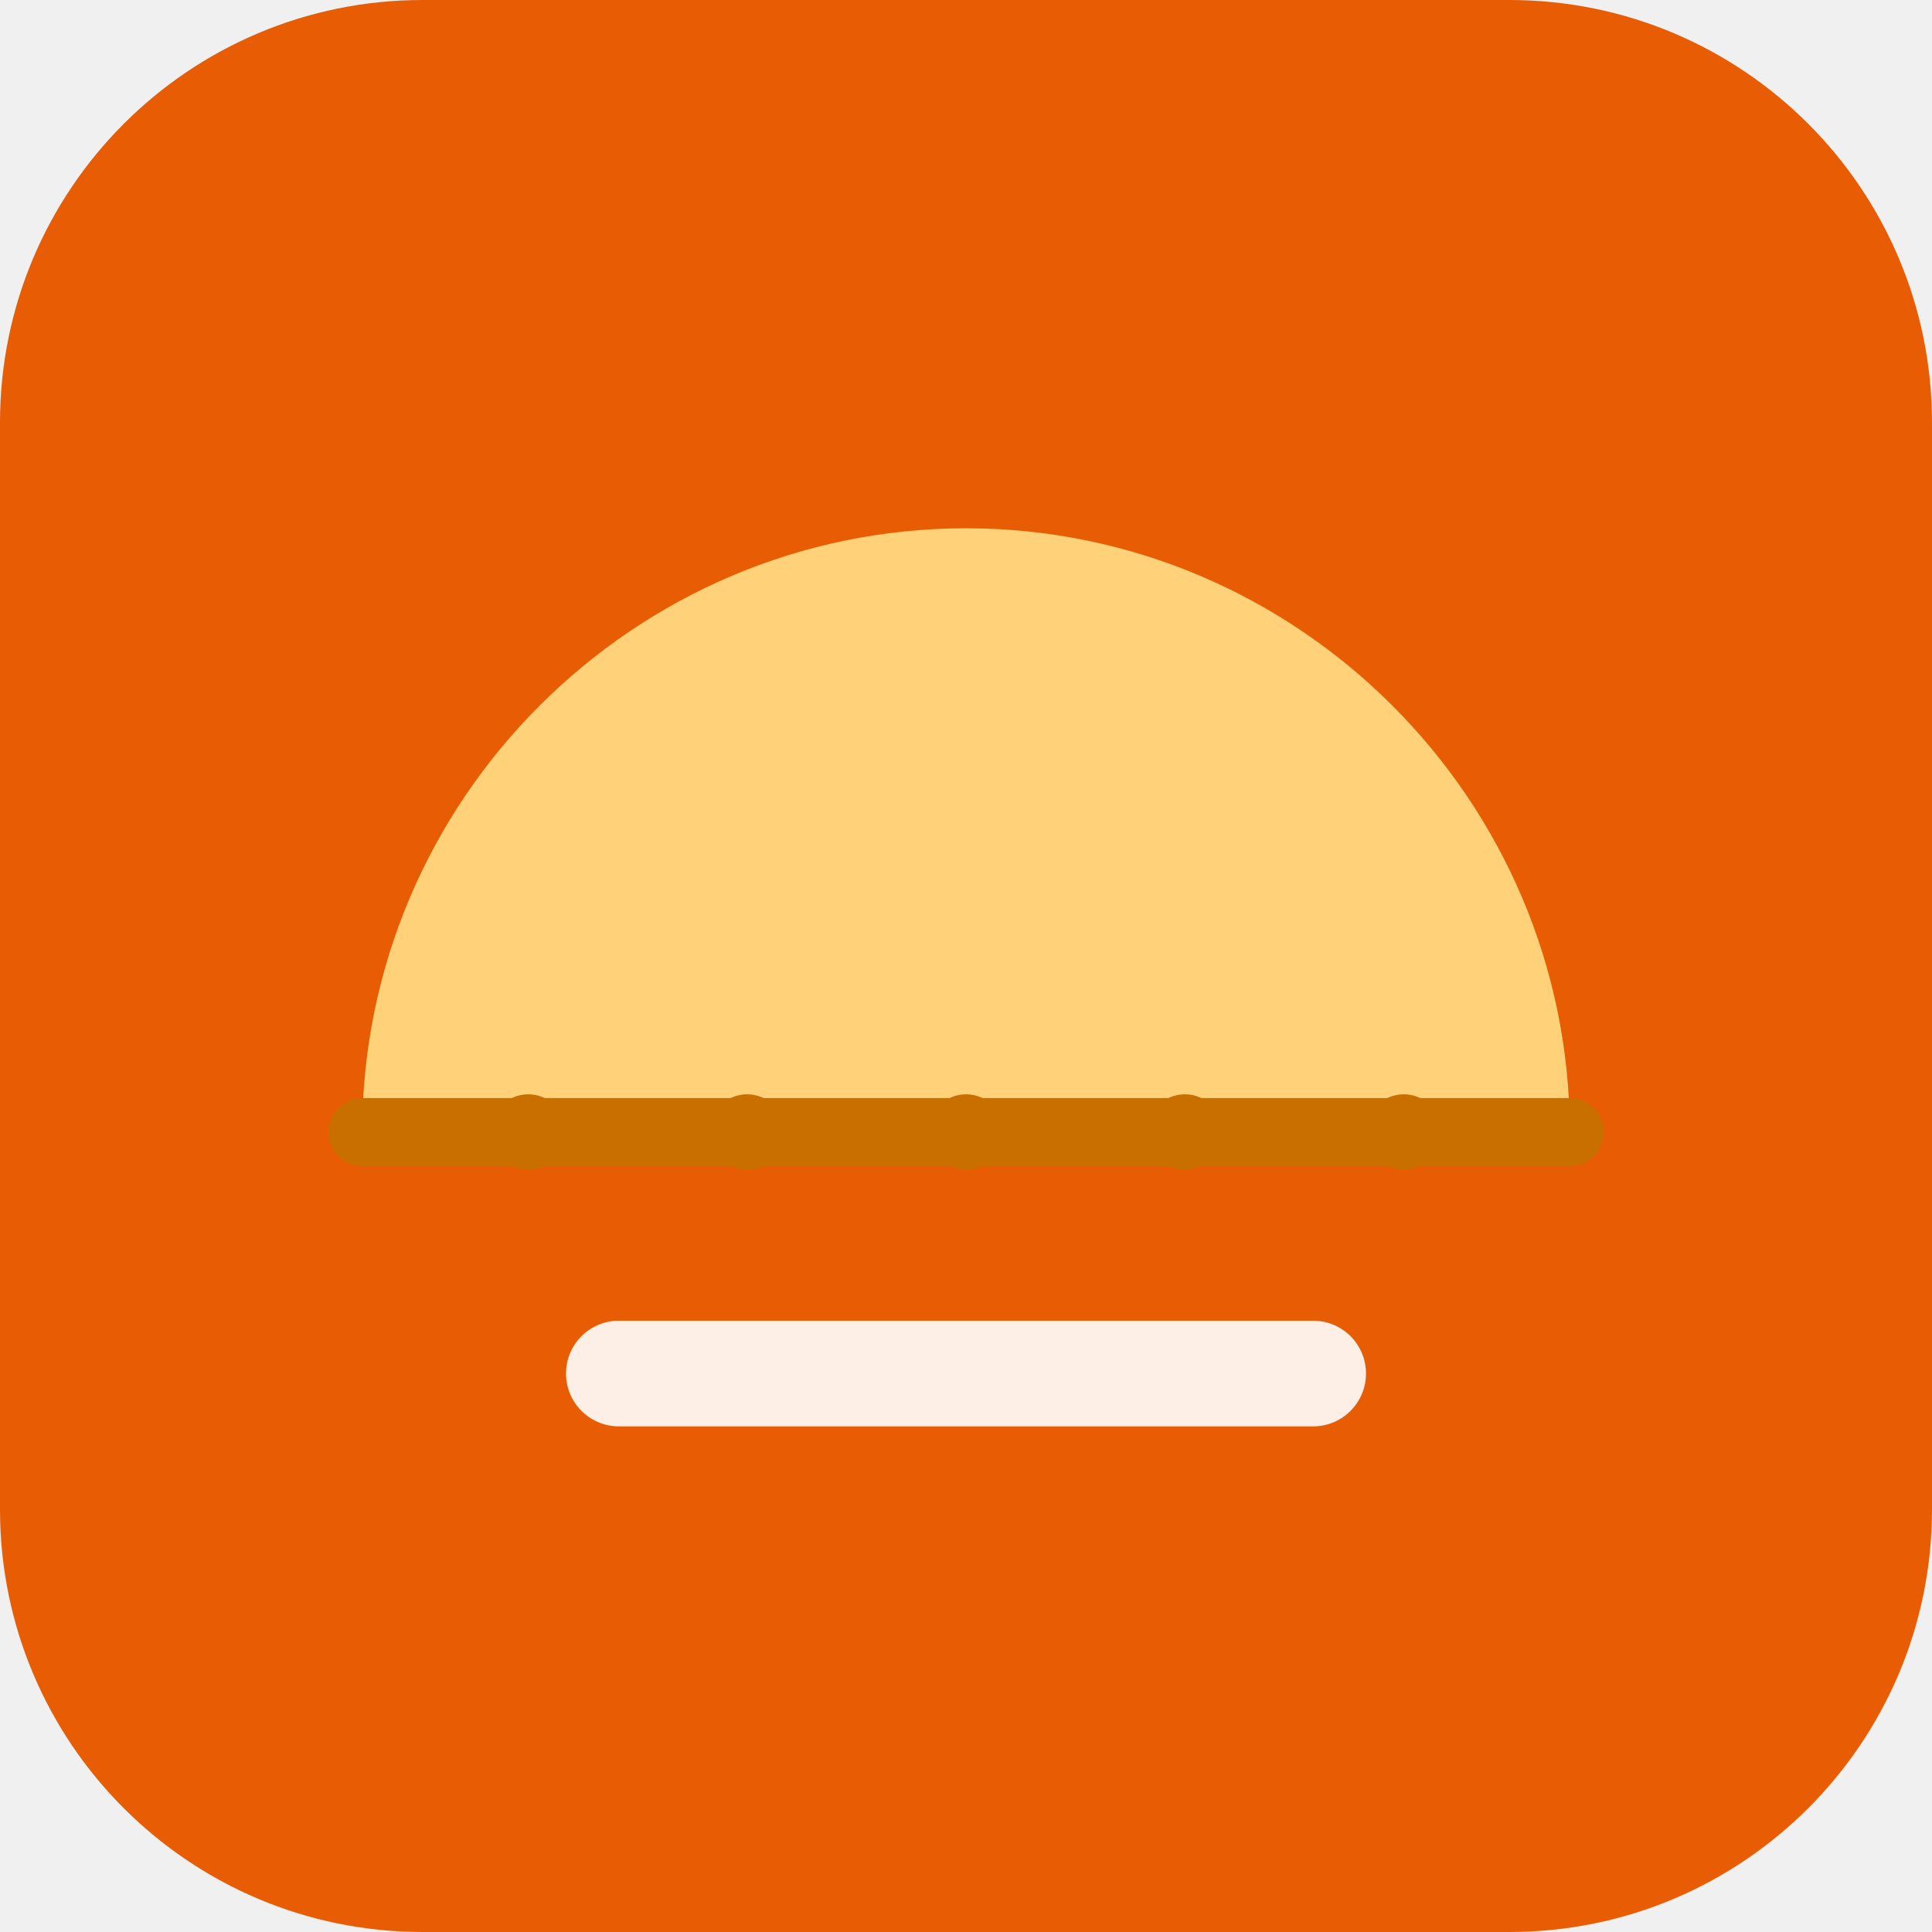
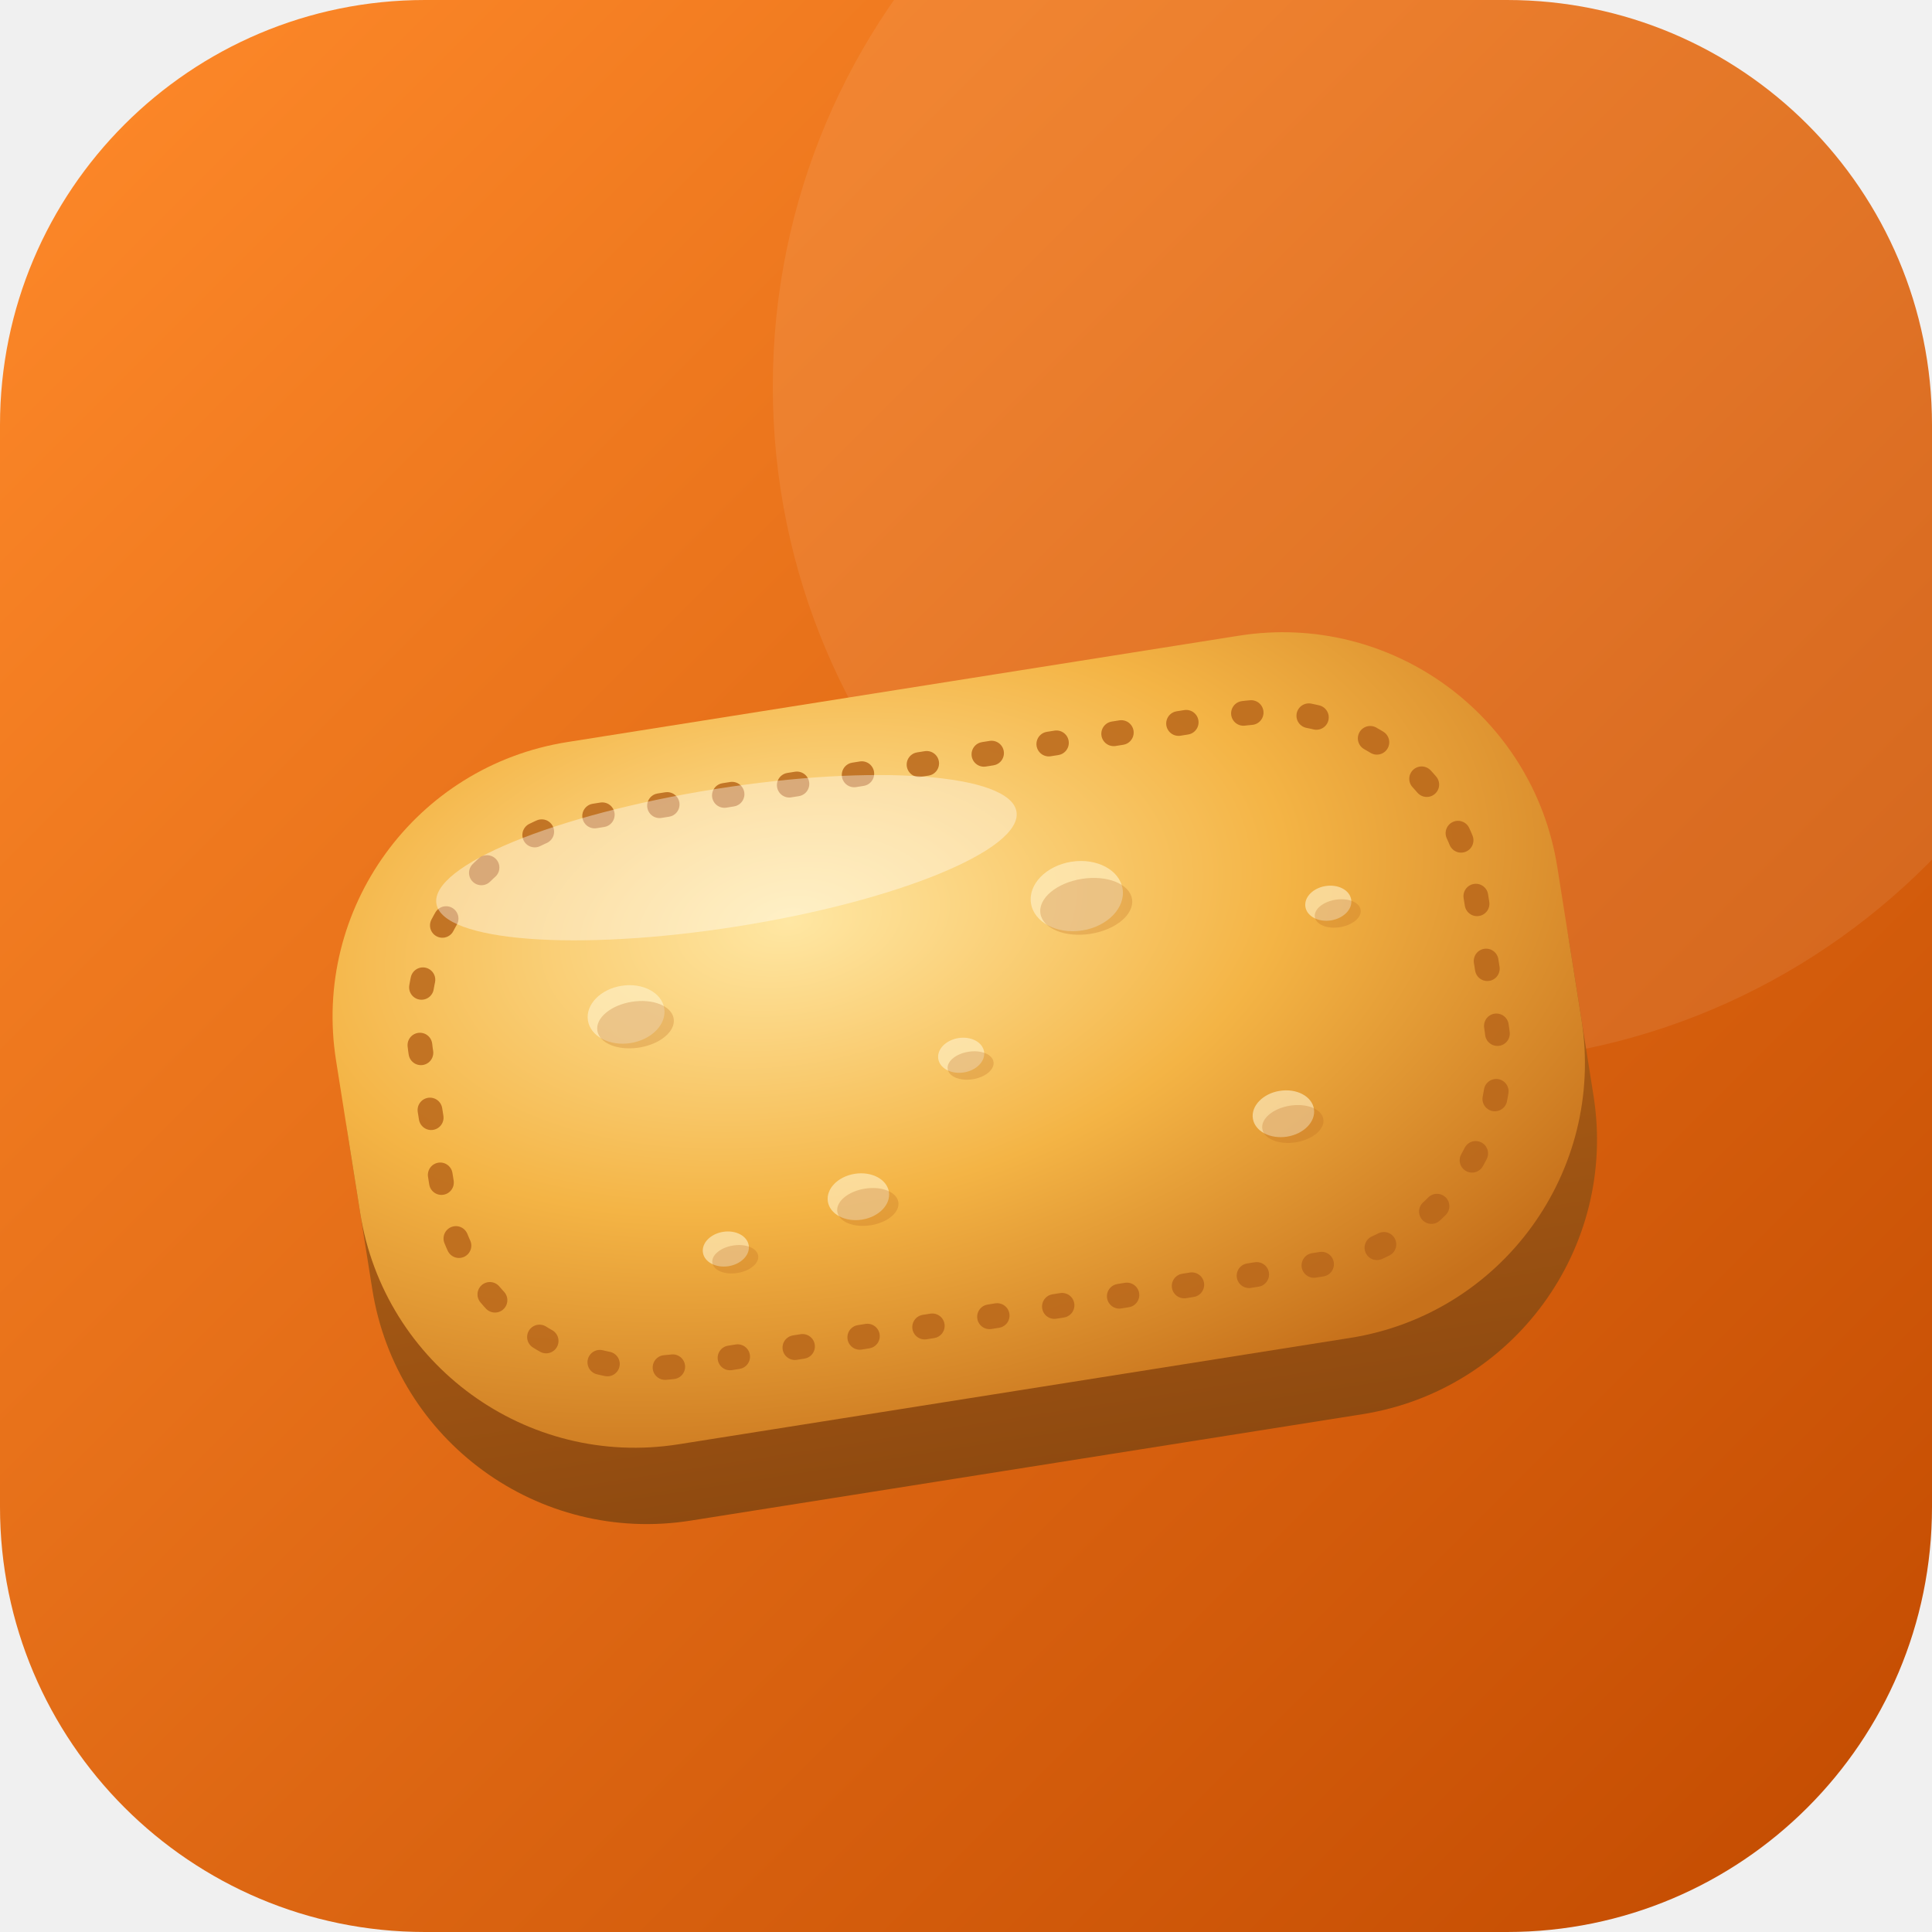
- <svg xmlns="http://www.w3.org/2000/svg" viewBox="0 0 512 512">
-   <rect width="512" height="512" rx="112" fill="#e85d04" />
-   <path d="M96 300c0-88 72-160 160-160s160 72 160 160z" fill="#ffd27a" />
-   <path d="M96 300h320" stroke="#c96f00" stroke-width="18" stroke-linecap="round" />
-   <g fill="#c96f00">
-     <circle cx="140" cy="300" r="10" />
-     <circle cx="198" cy="300" r="10" />
-     <circle cx="256" cy="300" r="10" />
-     <circle cx="314" cy="300" r="10" />
-     <circle cx="372" cy="300" r="10" />
+ <svg xmlns="http://www.w3.org/2000/svg" viewBox="0 0 200 200">
+   <defs>
+     <linearGradient id="bg" x1="0" y1="0" x2="1" y2="1">
+       <stop offset="0" stop-color="#ff8a2a" />
+       <stop offset="1" stop-color="#c24a00" />
+     </linearGradient>
+   </defs>
+   <rect width="200" height="200" rx="44" fill="url(#bg)" />
+   <circle cx="150" cy="40" r="70" fill="#fff" opacity=".08" />
+   <g transform="translate(20 26) scale(0.8)">
+     <defs>
+       <radialGradient id="il1a" cx="38%" cy="30%" r="80%">
+         <stop offset="0" stop-color="#ffe7a3" />
+         <stop offset=".5" stop-color="#f4b445" />
+         <stop offset="1" stop-color="#c7711b" />
+       </radialGradient>
+       <linearGradient id="il1b" x1="0" y1="0" x2="0" y2="1">
+         <stop offset="0" stop-color="#c26c19" />
+         <stop offset="1" stop-color="#8f4a10" />
+       </linearGradient>
+     </defs>
+     <g transform="rotate(-9 100 108)">
+       <rect x="20" y="66" width="160" height="92" rx="36" fill="url(#il1b)" />
+       <rect x="20" y="56" width="160" height="92" rx="36" fill="url(#il1a)" />
+       <rect x="31" y="66" width="138" height="72" rx="27" fill="none" stroke="#b9661a" stroke-width="3.2" stroke-dasharray="1 7.5" stroke-linecap="round" opacity=".85" />
+       <ellipse cx="58" cy="92" rx="5" ry="3.75" fill="#fff4cf" opacity=".6" />
+       <ellipse cx="59" cy="93.5" rx="5" ry="3" fill="#b8641a" opacity=".25" />
+       <ellipse cx="84" cy="120" rx="4" ry="3" fill="#fff4cf" opacity=".6" />
+       <ellipse cx="85" cy="121.5" rx="4" ry="2.4" fill="#b8641a" opacity=".25" />
+       <ellipse cx="118" cy="86" rx="6" ry="4.5" fill="#fff4cf" opacity=".6" />
+       <ellipse cx="119" cy="87.5" rx="6" ry="3.6" fill="#b8641a" opacity=".25" />
+       <ellipse cx="140" cy="118" rx="4" ry="3" fill="#fff4cf" opacity=".6" />
+       <ellipse cx="141" cy="119.5" rx="4" ry="2.4" fill="#b8641a" opacity=".25" />
+       <ellipse cx="100" cy="104" rx="3" ry="2.25" fill="#fff4cf" opacity=".6" />
+       <ellipse cx="101" cy="105.5" rx="3" ry="1.8" fill="#b8641a" opacity=".25" />
+       <ellipse cx="150" cy="92" rx="3" ry="2.25" fill="#fff4cf" opacity=".6" />
+       <ellipse cx="151" cy="93.5" rx="3" ry="1.8" fill="#b8641a" opacity=".25" />
+       <ellipse cx="66" cy="124" rx="3" ry="2.25" fill="#fff4cf" opacity=".6" />
+       <ellipse cx="67" cy="125.5" rx="3" ry="1.8" fill="#b8641a" opacity=".25" />
+       <ellipse cx="74" cy="74" rx="38" ry="9" fill="#fff" opacity=".38" />
+     </g>
  </g>
-   <rect x="150" y="350" width="212" height="28" rx="14" fill="#fff" opacity=".9" />
</svg>
